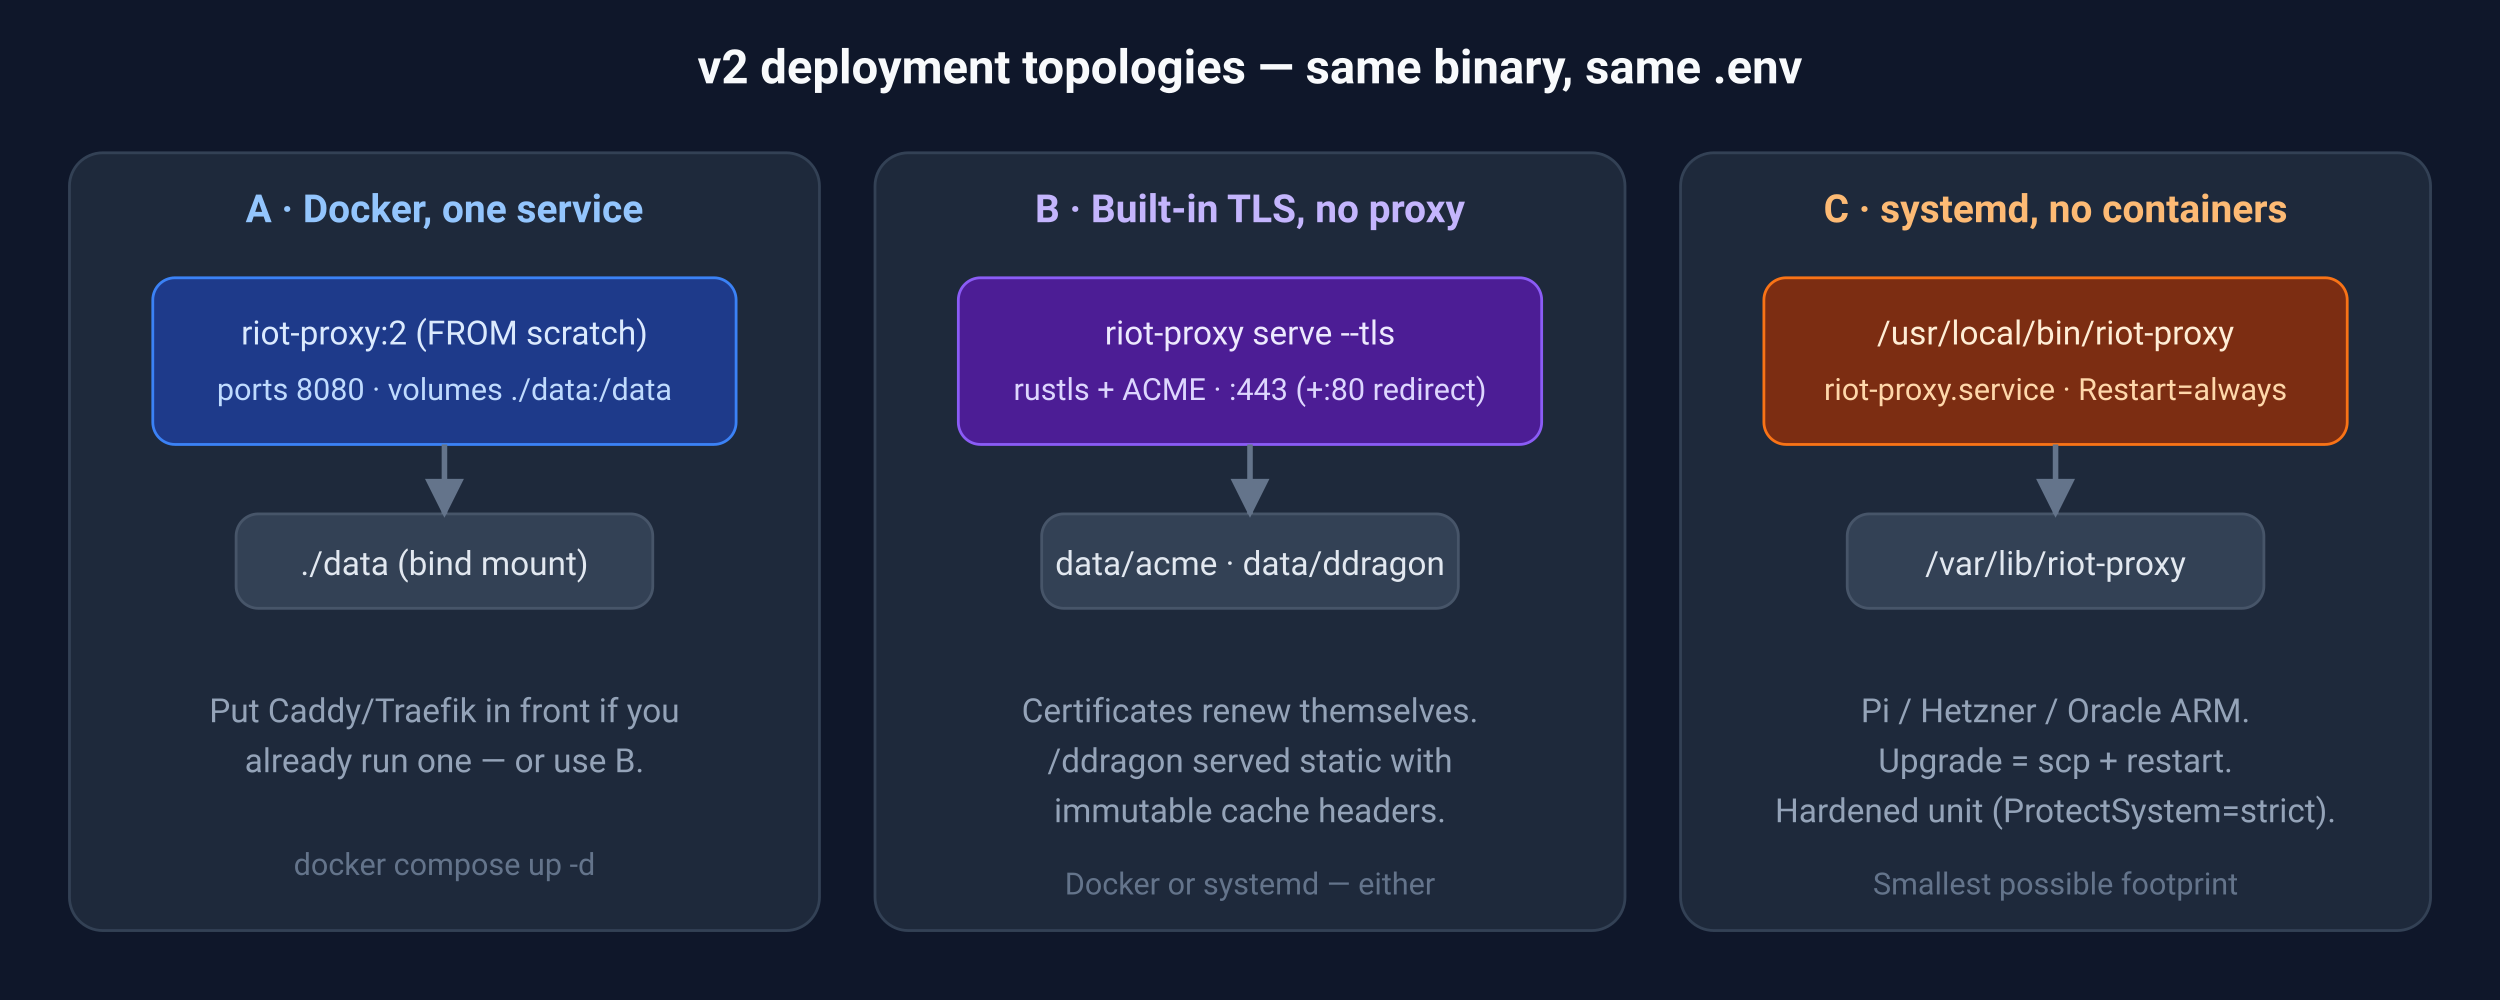
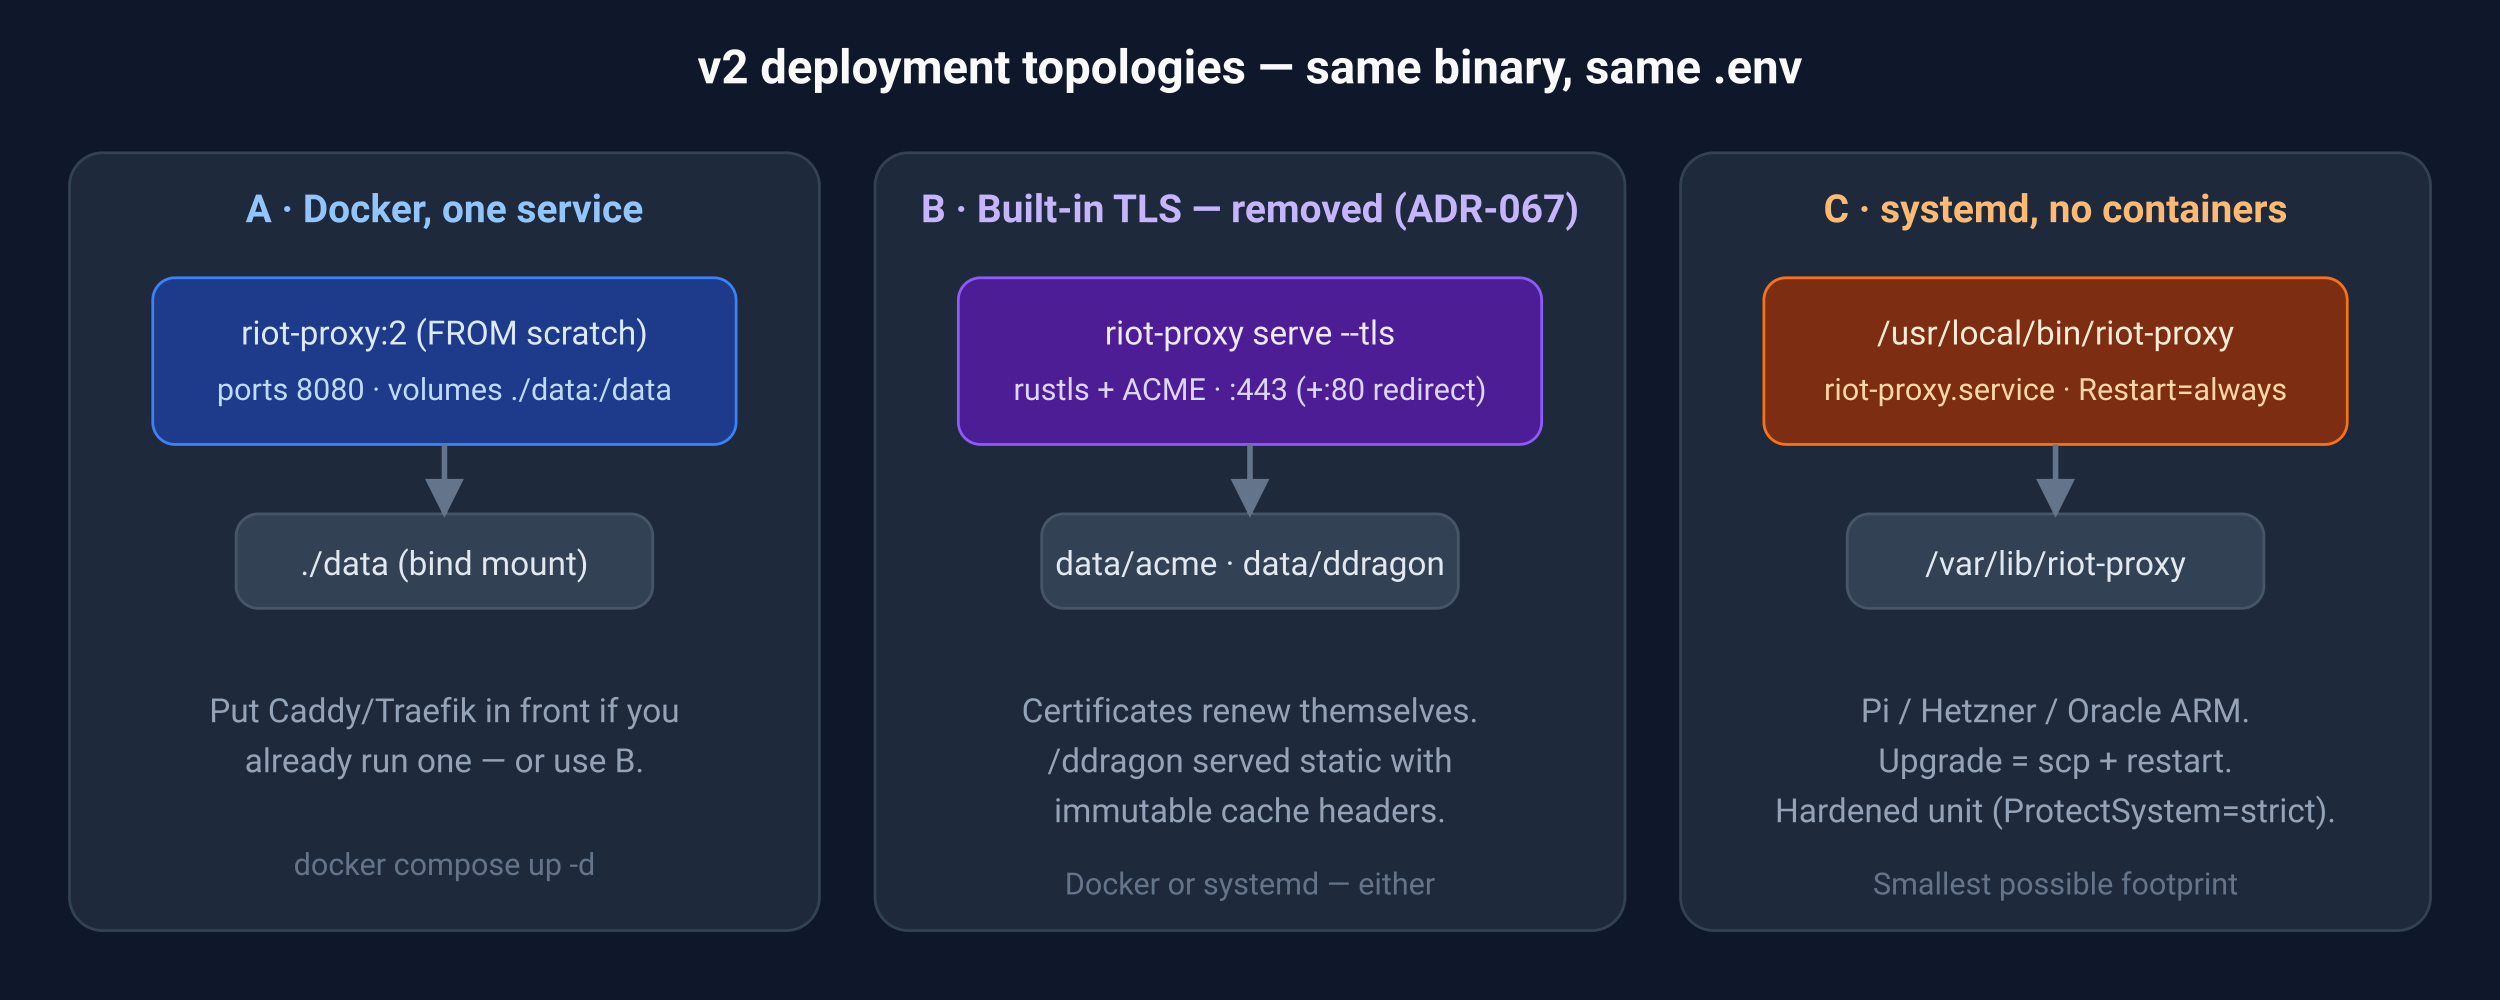
<svg xmlns="http://www.w3.org/2000/svg" viewBox="0 0 900 360" font-family="ui-sans-serif, system-ui, -apple-system, Segoe UI, Roboto, sans-serif" font-size="12">
  <defs>
    <marker id="a" viewBox="0 0 10 10" refX="9" refY="5" markerWidth="7" markerHeight="7" orient="auto-start-reverse">
      <path d="M0,0 L10,5 L0,10 z" fill="#64748b" />
    </marker>
  </defs>
  <rect width="900" height="360" fill="#0f172a" />
  <text x="450" y="30" text-anchor="middle" fill="#f8fafc" font-size="17" font-weight="600">v2 deployment topologies — same binary, same .env</text>
  <rect x="25" y="55" width="270" height="280" rx="12" fill="#1e293b" stroke="#334155" />
  <text x="160" y="80" text-anchor="middle" fill="#93c5fd" font-weight="600" font-size="14">A · Docker, one service</text>
  <rect x="55" y="100" width="210" height="60" rx="8" fill="#1e3a8a" stroke="#3b82f6" />
  <text x="160" y="124" text-anchor="middle" fill="#dbeafe">riot-proxy:2  (FROM scratch)</text>
  <text x="160" y="144" text-anchor="middle" fill="#bfdbfe" font-size="11">ports 8080 · volumes ./data:/data</text>
  <rect x="85" y="185" width="150" height="34" rx="8" fill="#334155" stroke="#475569" />
  <text x="160" y="207" text-anchor="middle" fill="#e2e8f0">./data (bind mount)</text>
  <line x1="160" y1="160" x2="160" y2="185" stroke="#64748b" stroke-width="2" marker-end="url(#a)" />
  <text x="160" y="260" text-anchor="middle" fill="#94a3b8">Put Caddy/Traefik in front if you</text>
  <text x="160" y="278" text-anchor="middle" fill="#94a3b8">already run one — or use B.</text>
  <text x="160" y="315" text-anchor="middle" fill="#64748b" font-size="11">docker compose up -d</text>
  <rect x="315" y="55" width="270" height="280" rx="12" fill="#1e293b" stroke="#334155" />
-   <text x="450" y="80" text-anchor="middle" fill="#c4b5fd" font-weight="600" font-size="14">B · Built-in TLS, no proxy</text>
+   <text x="450" y="80" text-anchor="middle" fill="#c4b5fd" font-weight="600" font-size="14">B · Built-in TLS — removed (ADR-067)</text>
  <rect x="345" y="100" width="210" height="60" rx="8" fill="#4c1d95" stroke="#8b5cf6" />
  <text x="450" y="124" text-anchor="middle" fill="#ede9fe">riot-proxy serve --tls</text>
  <text x="450" y="144" text-anchor="middle" fill="#ddd6fe" font-size="11">rustls + ACME · :443 (+:80 redirect)</text>
  <rect x="375" y="185" width="150" height="34" rx="8" fill="#334155" stroke="#475569" />
  <text x="450" y="207" text-anchor="middle" fill="#e2e8f0">data/acme · data/ddragon</text>
  <line x1="450" y1="160" x2="450" y2="185" stroke="#64748b" stroke-width="2" marker-end="url(#a)" />
  <text x="450" y="260" text-anchor="middle" fill="#94a3b8">Certificates renew themselves.</text>
  <text x="450" y="278" text-anchor="middle" fill="#94a3b8">/ddragon served static with</text>
  <text x="450" y="296" text-anchor="middle" fill="#94a3b8">immutable cache headers.</text>
  <text x="450" y="322" text-anchor="middle" fill="#64748b" font-size="11">Docker or systemd — either</text>
  <rect x="605" y="55" width="270" height="280" rx="12" fill="#1e293b" stroke="#334155" />
  <text x="740" y="80" text-anchor="middle" fill="#fdba74" font-weight="600" font-size="14">C · systemd, no containers</text>
  <rect x="635" y="100" width="210" height="60" rx="8" fill="#7c2d12" stroke="#f97316" />
  <text x="740" y="124" text-anchor="middle" fill="#ffedd5">/usr/local/bin/riot-proxy</text>
  <text x="740" y="144" text-anchor="middle" fill="#fed7aa" font-size="11">riot-proxy.service · Restart=always</text>
  <rect x="665" y="185" width="150" height="34" rx="8" fill="#334155" stroke="#475569" />
  <text x="740" y="207" text-anchor="middle" fill="#e2e8f0">/var/lib/riot-proxy</text>
  <line x1="740" y1="160" x2="740" y2="185" stroke="#64748b" stroke-width="2" marker-end="url(#a)" />
  <text x="740" y="260" text-anchor="middle" fill="#94a3b8">Pi / Hetzner / Oracle ARM.</text>
  <text x="740" y="278" text-anchor="middle" fill="#94a3b8">Upgrade = scp + restart.</text>
  <text x="740" y="296" text-anchor="middle" fill="#94a3b8">Hardened unit (ProtectSystem=strict).</text>
  <text x="740" y="322" text-anchor="middle" fill="#64748b" font-size="11">Smallest possible footprint</text>
</svg>
